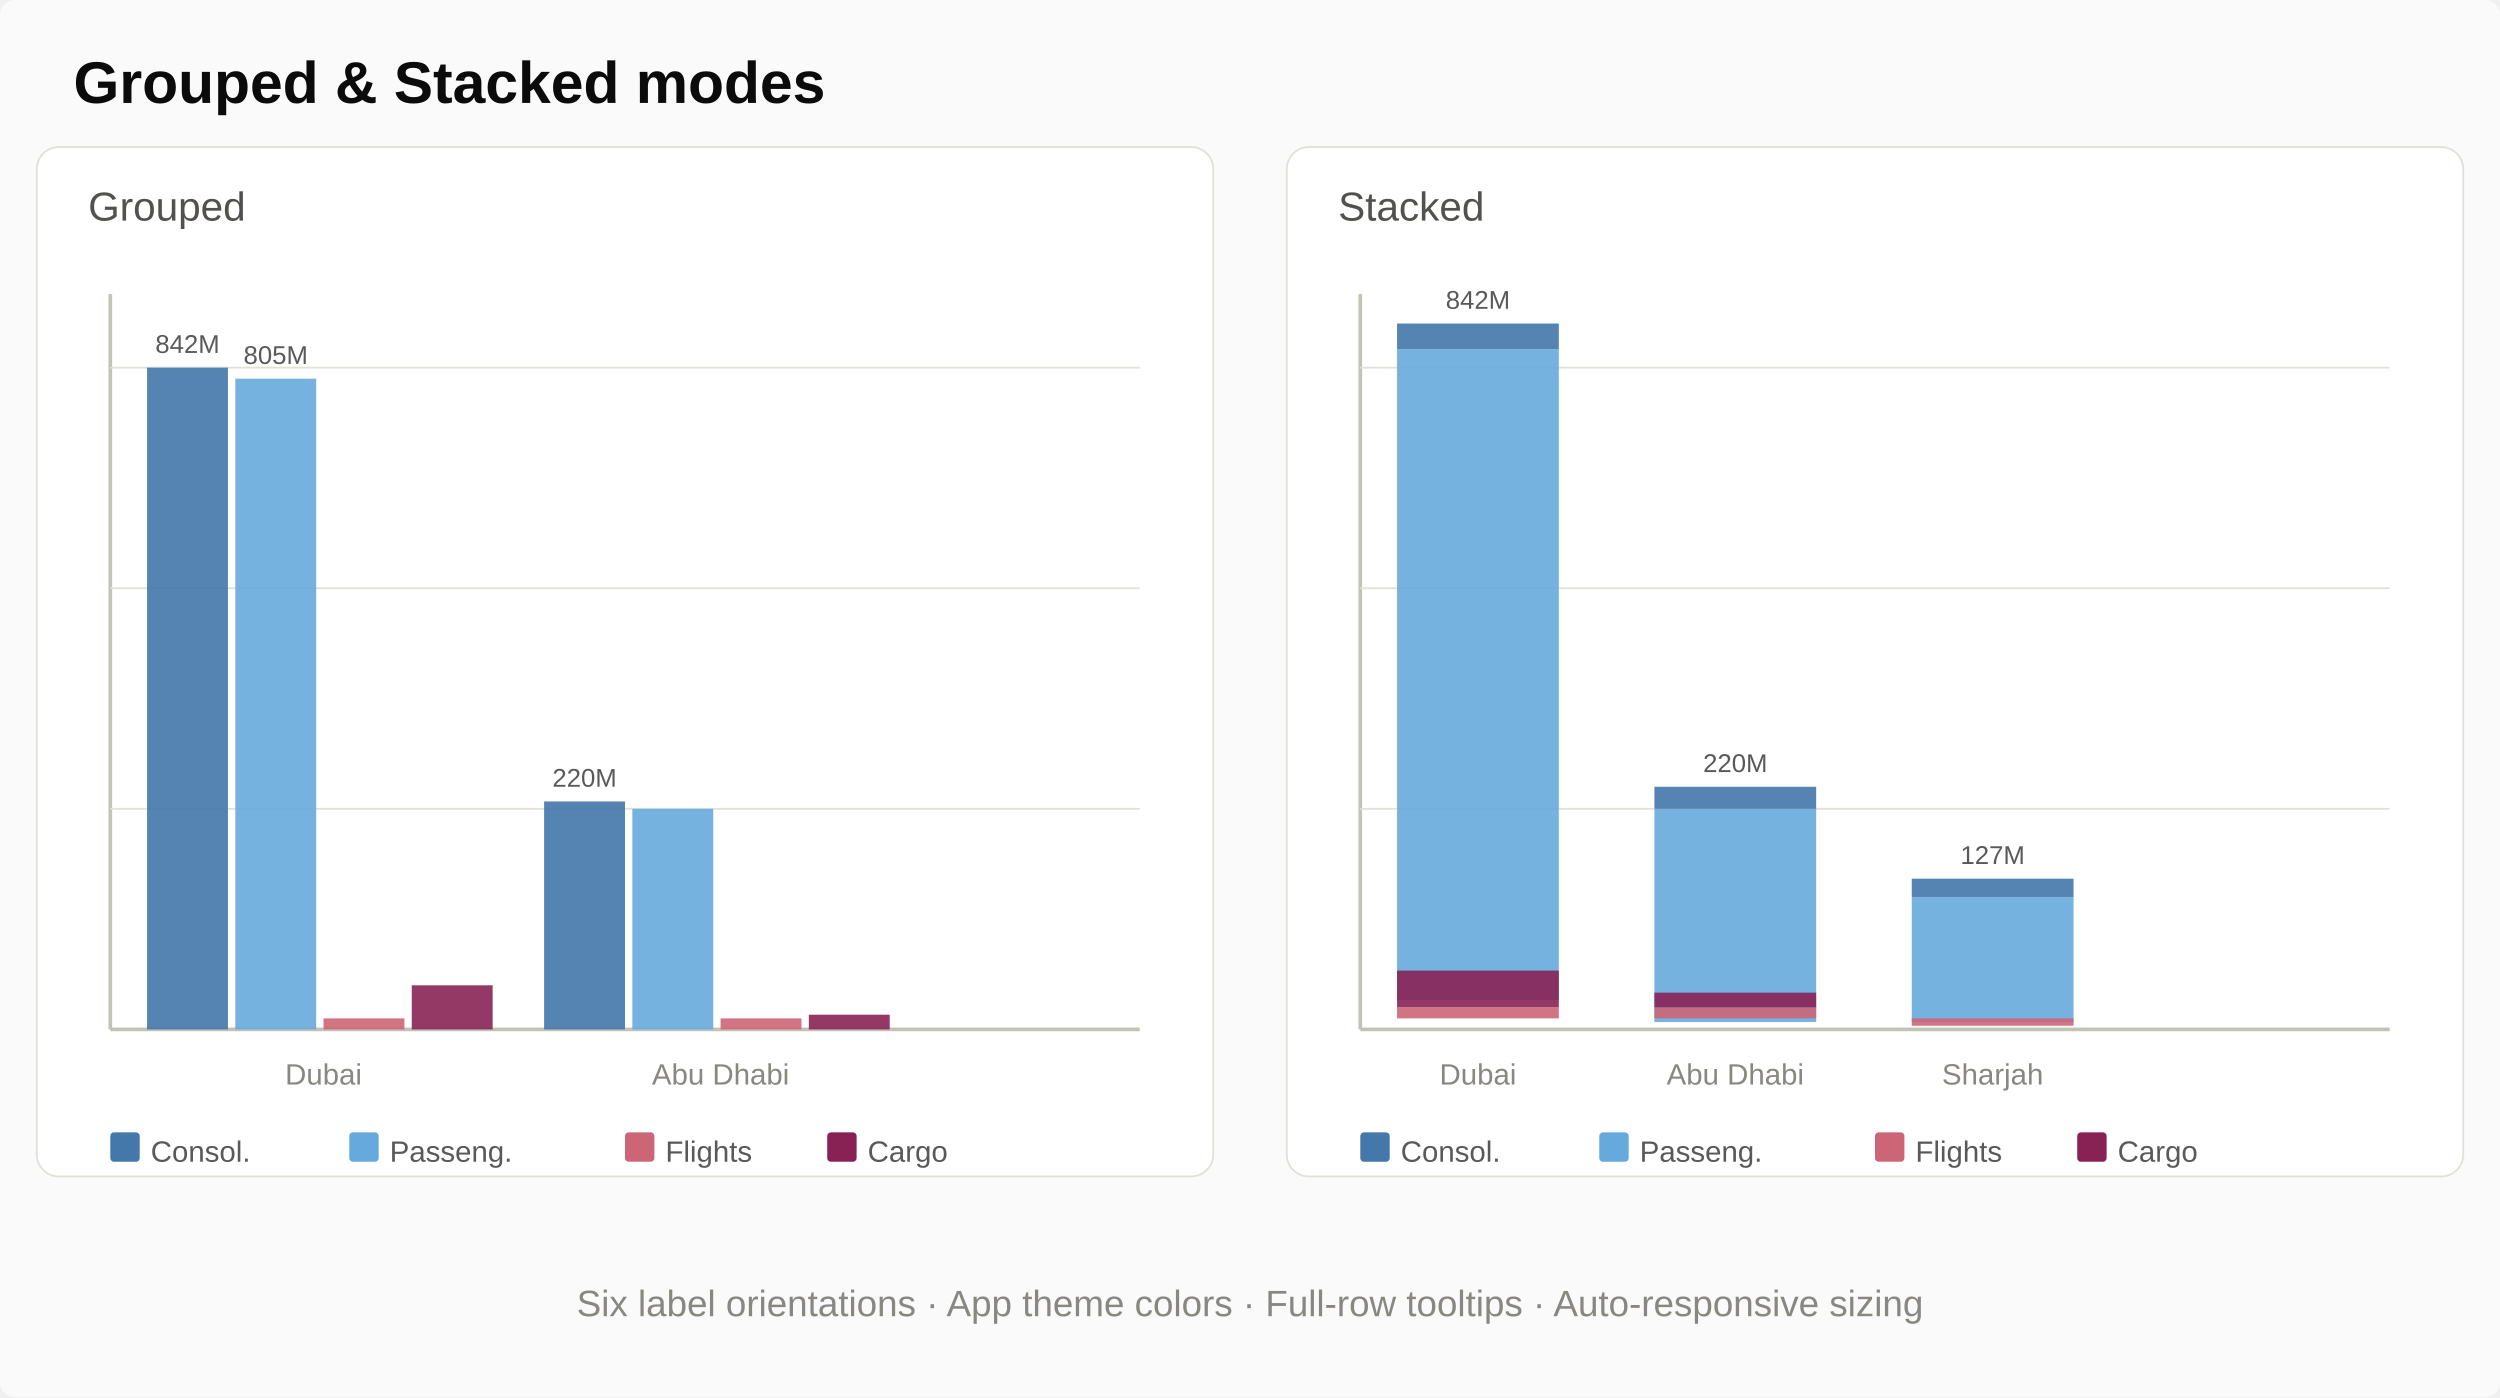
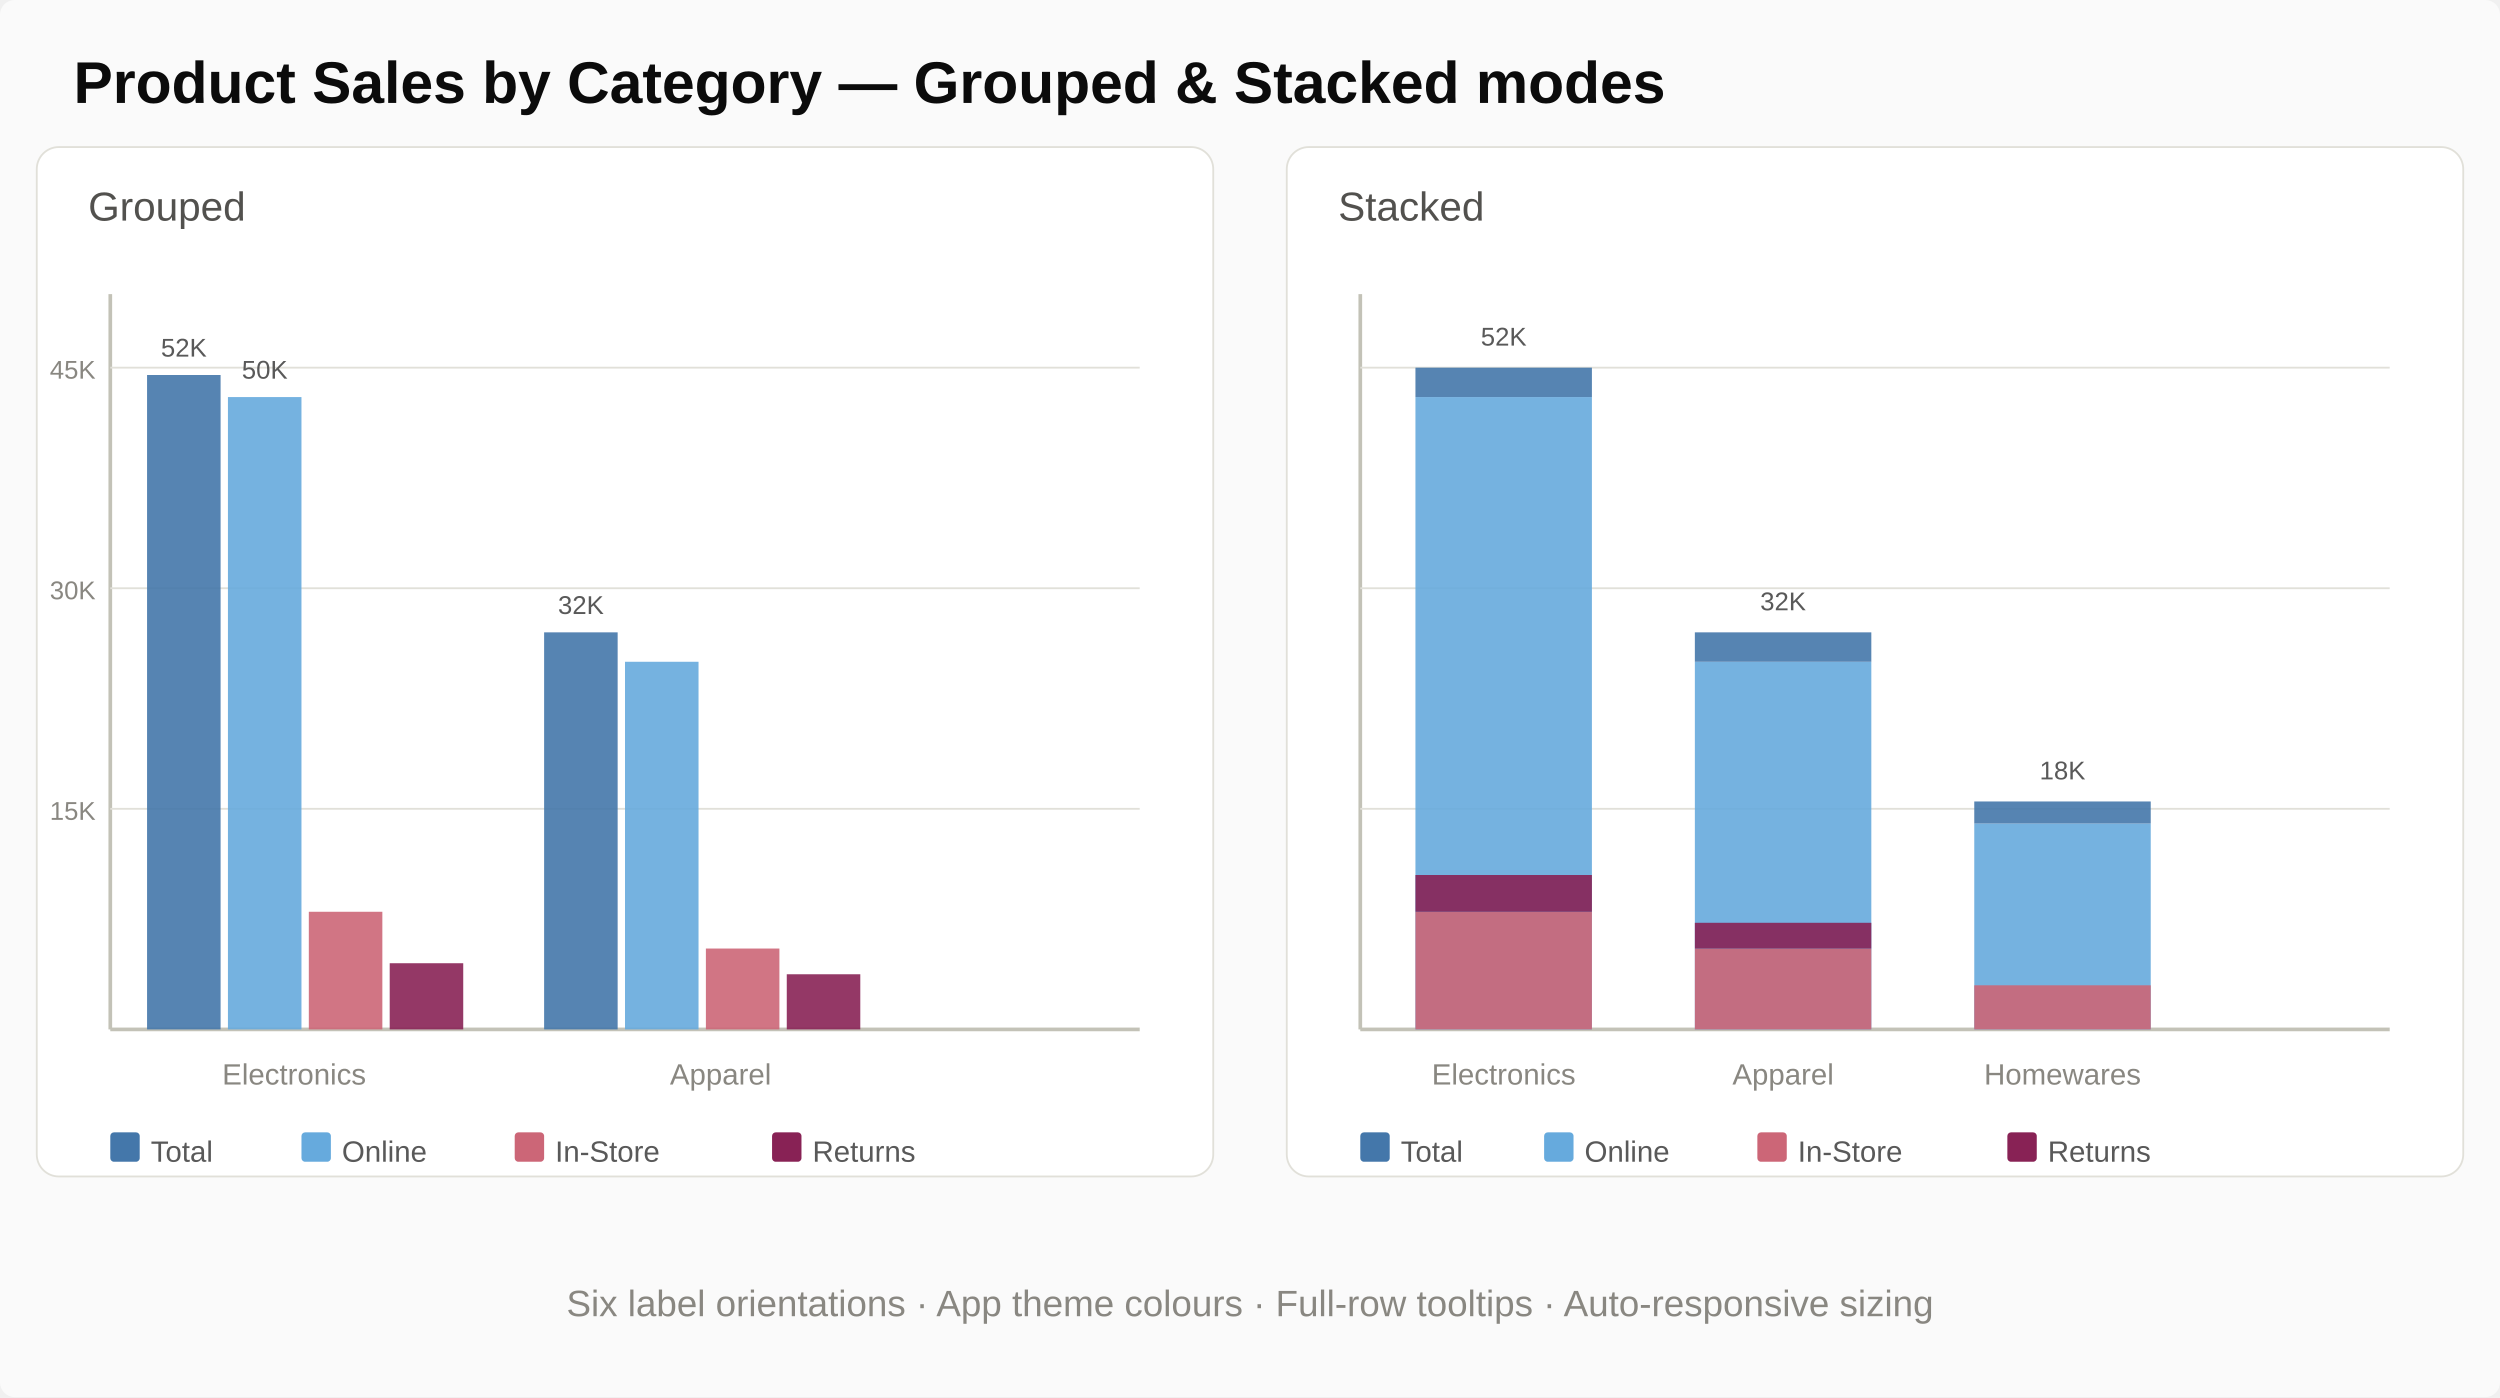
<svg xmlns="http://www.w3.org/2000/svg" viewBox="0 0 680 380" font-family="'Source Sans Pro',Arial,sans-serif">
  <rect width="680" height="380" fill="#fafafa" rx="4" />
-   <text x="20" y="28" font-size="16" font-weight="600" fill="#0b0b0b">Grouped &amp; Stacked modes</text>
+   <text x="20" y="28" font-size="16" font-weight="600" fill="#0b0b0b">Product Sales by Category — Grouped &amp; Stacked modes</text>
  <rect x="10" y="40" width="320" height="280" rx="6" fill="#fff" stroke="#e1e0d9" stroke-width="0.5" />
  <text x="24" y="60" font-size="11" font-weight="500" fill="#52514e">Grouped</text>
  <line x1="30" y1="280" x2="310" y2="280" stroke="#c3c2b7" stroke-width="1" />
  <line x1="30" y1="280" x2="30" y2="80" stroke="#c3c2b7" stroke-width="1" />
  <line x1="30" y1="220" x2="310" y2="220" stroke="#e1e0d9" stroke-width="0.5" />
  <line x1="30" y1="160" x2="310" y2="160" stroke="#e1e0d9" stroke-width="0.5" />
  <line x1="30" y1="100" x2="310" y2="100" stroke="#e1e0d9" stroke-width="0.5" />
-   <rect x="40" y="100" width="22" height="180" fill="#4477aa" opacity="0.9" />
-   <text x="51" y="96" font-size="7" fill="#595959" text-anchor="middle">842M</text>
-   <rect x="64" y="103" width="22" height="177" fill="#66aadd" opacity="0.9" />
-   <text x="75" y="99" font-size="7" fill="#595959" text-anchor="middle">805M</text>
-   <rect x="88" y="277" width="22" height="3" fill="#cc6677" opacity="0.9" />
-   <rect x="112" y="268" width="22" height="12" fill="#882255" opacity="0.9" />
-   <text x="88" y="295" font-size="8" fill="#898781" text-anchor="middle">Dubai</text>
-   <rect x="148" y="218" width="22" height="62" fill="#4477aa" opacity="0.9" />
-   <text x="159" y="214" font-size="7" fill="#595959" text-anchor="middle">220M</text>
-   <rect x="172" y="220" width="22" height="60" fill="#66aadd" opacity="0.9" />
-   <rect x="196" y="277" width="22" height="3" fill="#cc6677" opacity="0.9" />
-   <rect x="220" y="276" width="22" height="4" fill="#882255" opacity="0.9" />
-   <text x="196" y="295" font-size="8" fill="#898781" text-anchor="middle">Abu Dhabi</text>
+   <text x="26" y="223" font-size="7" fill="#898781" text-anchor="end">15K</text>
+   <text x="26" y="163" font-size="7" fill="#898781" text-anchor="end">30K</text>
+   <text x="26" y="103" font-size="7" fill="#898781" text-anchor="end">45K</text>
+   <rect x="40" y="102" width="20" height="178" fill="#4477aa" opacity="0.9" />
+   <text x="50" y="97" font-size="7" fill="#595959" text-anchor="middle">52K</text>
+   <rect x="62" y="108" width="20" height="172" fill="#66aadd" opacity="0.9" />
+   <text x="72" y="103" font-size="7" fill="#595959" text-anchor="middle">50K</text>
+   <rect x="84" y="248" width="20" height="32" fill="#cc6677" opacity="0.9" />
+   <rect x="106" y="262" width="20" height="18" fill="#882255" opacity="0.9" />
+   <text x="80" y="295" font-size="8" fill="#898781" text-anchor="middle">Electronics</text>
+   <rect x="148" y="172" width="20" height="108" fill="#4477aa" opacity="0.9" />
+   <text x="158" y="167" font-size="7" fill="#595959" text-anchor="middle">32K</text>
+   <rect x="170" y="180" width="20" height="100" fill="#66aadd" opacity="0.9" />
+   <rect x="192" y="258" width="20" height="22" fill="#cc6677" opacity="0.9" />
+   <rect x="214" y="265" width="20" height="15" fill="#882255" opacity="0.9" />
+   <text x="196" y="295" font-size="8" fill="#898781" text-anchor="middle">Apparel</text>
  <rect x="30" y="308" width="8" height="8" rx="1" fill="#4477aa" />
-   <text x="41" y="316" font-size="8" fill="#595959">Consol.</text>
-   <rect x="95" y="308" width="8" height="8" rx="1" fill="#66aadd" />
-   <text x="106" y="316" font-size="8" fill="#595959">Passeng.</text>
-   <rect x="170" y="308" width="8" height="8" rx="1" fill="#cc6677" />
-   <text x="181" y="316" font-size="8" fill="#595959">Flights</text>
-   <rect x="225" y="308" width="8" height="8" rx="1" fill="#882255" />
-   <text x="236" y="316" font-size="8" fill="#595959">Cargo</text>
+   <text x="41" y="316" font-size="8" fill="#595959">Total</text>
+   <rect x="82" y="308" width="8" height="8" rx="1" fill="#66aadd" />
+   <text x="93" y="316" font-size="8" fill="#595959">Online</text>
+   <rect x="140" y="308" width="8" height="8" rx="1" fill="#cc6677" />
+   <text x="151" y="316" font-size="8" fill="#595959">In-Store</text>
+   <rect x="210" y="308" width="8" height="8" rx="1" fill="#882255" />
+   <text x="221" y="316" font-size="8" fill="#595959">Returns</text>
  <rect x="350" y="40" width="320" height="280" rx="6" fill="#fff" stroke="#e1e0d9" stroke-width="0.5" />
  <text x="364" y="60" font-size="11" font-weight="500" fill="#52514e">Stacked</text>
  <line x1="370" y1="280" x2="650" y2="280" stroke="#c3c2b7" stroke-width="1" />
  <line x1="370" y1="280" x2="370" y2="80" stroke="#c3c2b7" stroke-width="1" />
  <line x1="370" y1="220" x2="650" y2="220" stroke="#e1e0d9" stroke-width="0.5" />
  <line x1="370" y1="160" x2="650" y2="160" stroke="#e1e0d9" stroke-width="0.5" />
  <line x1="370" y1="100" x2="650" y2="100" stroke="#e1e0d9" stroke-width="0.5" />
-   <rect x="380" y="95" width="44" height="177" fill="#66aadd" opacity="0.9" />
-   <rect x="380" y="88" width="44" height="7" fill="#4477aa" opacity="0.9" />
-   <rect x="380" y="274" width="44" height="3" fill="#cc6677" opacity="0.9" />
-   <rect x="380" y="264" width="44" height="10" fill="#882255" opacity="0.9" />
-   <text x="402" y="84" font-size="7" fill="#595959" text-anchor="middle">842M</text>
-   <text x="402" y="295" font-size="8" fill="#898781" text-anchor="middle">Dubai</text>
-   <rect x="450" y="220" width="44" height="58" fill="#66aadd" opacity="0.9" />
-   <rect x="450" y="214" width="44" height="6" fill="#4477aa" opacity="0.9" />
-   <rect x="450" y="274" width="44" height="3" fill="#cc6677" opacity="0.9" />
-   <rect x="450" y="270" width="44" height="4" fill="#882255" opacity="0.9" />
-   <text x="472" y="210" font-size="7" fill="#595959" text-anchor="middle">220M</text>
-   <text x="472" y="295" font-size="8" fill="#898781" text-anchor="middle">Abu Dhabi</text>
-   <rect x="520" y="244" width="44" height="34" fill="#66aadd" opacity="0.9" />
-   <rect x="520" y="239" width="44" height="5" fill="#4477aa" opacity="0.9" />
-   <rect x="520" y="277" width="44" height="2" fill="#cc6677" opacity="0.9" />
-   <text x="542" y="235" font-size="7" fill="#595959" text-anchor="middle">127M</text>
-   <text x="542" y="295" font-size="8" fill="#898781" text-anchor="middle">Sharjah</text>
+   <rect x="385" y="108" width="48" height="172" fill="#66aadd" opacity="0.9" />
+   <rect x="385" y="100" width="48" height="8" fill="#4477aa" opacity="0.9" />
+   <rect x="385" y="248" width="48" height="32" fill="#cc6677" opacity="0.9" />
+   <rect x="385" y="238" width="48" height="10" fill="#882255" opacity="0.9" />
+   <text x="409" y="94" font-size="7" fill="#595959" text-anchor="middle">52K</text>
+   <text x="409" y="295" font-size="8" fill="#898781" text-anchor="middle">Electronics</text>
+   <rect x="461" y="180" width="48" height="100" fill="#66aadd" opacity="0.9" />
+   <rect x="461" y="172" width="48" height="8" fill="#4477aa" opacity="0.9" />
+   <rect x="461" y="258" width="48" height="22" fill="#cc6677" opacity="0.9" />
+   <rect x="461" y="251" width="48" height="7" fill="#882255" opacity="0.9" />
+   <text x="485" y="166" font-size="7" fill="#595959" text-anchor="middle">32K</text>
+   <text x="485" y="295" font-size="8" fill="#898781" text-anchor="middle">Apparel</text>
+   <rect x="537" y="224" width="48" height="56" fill="#66aadd" opacity="0.9" />
+   <rect x="537" y="218" width="48" height="6" fill="#4477aa" opacity="0.9" />
+   <rect x="537" y="268" width="48" height="12" fill="#cc6677" opacity="0.9" />
+   <text x="561" y="212" font-size="7" fill="#595959" text-anchor="middle">18K</text>
+   <text x="561" y="295" font-size="8" fill="#898781" text-anchor="middle">Homewares</text>
  <rect x="370" y="308" width="8" height="8" rx="1" fill="#4477aa" />
-   <text x="381" y="316" font-size="8" fill="#595959">Consol.</text>
-   <rect x="435" y="308" width="8" height="8" rx="1" fill="#66aadd" />
-   <text x="446" y="316" font-size="8" fill="#595959">Passeng.</text>
-   <rect x="510" y="308" width="8" height="8" rx="1" fill="#cc6677" />
-   <text x="521" y="316" font-size="8" fill="#595959">Flights</text>
-   <rect x="565" y="308" width="8" height="8" rx="1" fill="#882255" />
-   <text x="576" y="316" font-size="8" fill="#595959">Cargo</text>
-   <text x="340" y="358" font-size="10" fill="#898781" text-anchor="middle">Six label orientations · App theme colors · Full-row tooltips · Auto-responsive sizing</text>
+   <text x="381" y="316" font-size="8" fill="#595959">Total</text>
+   <rect x="420" y="308" width="8" height="8" rx="1" fill="#66aadd" />
+   <text x="431" y="316" font-size="8" fill="#595959">Online</text>
+   <rect x="478" y="308" width="8" height="8" rx="1" fill="#cc6677" />
+   <text x="489" y="316" font-size="8" fill="#595959">In-Store</text>
+   <rect x="546" y="308" width="8" height="8" rx="1" fill="#882255" />
+   <text x="557" y="316" font-size="8" fill="#595959">Returns</text>
+   <text x="340" y="358" font-size="10" fill="#898781" text-anchor="middle">Six label orientations · App theme colours · Full-row tooltips · Auto-responsive sizing</text>
</svg>
